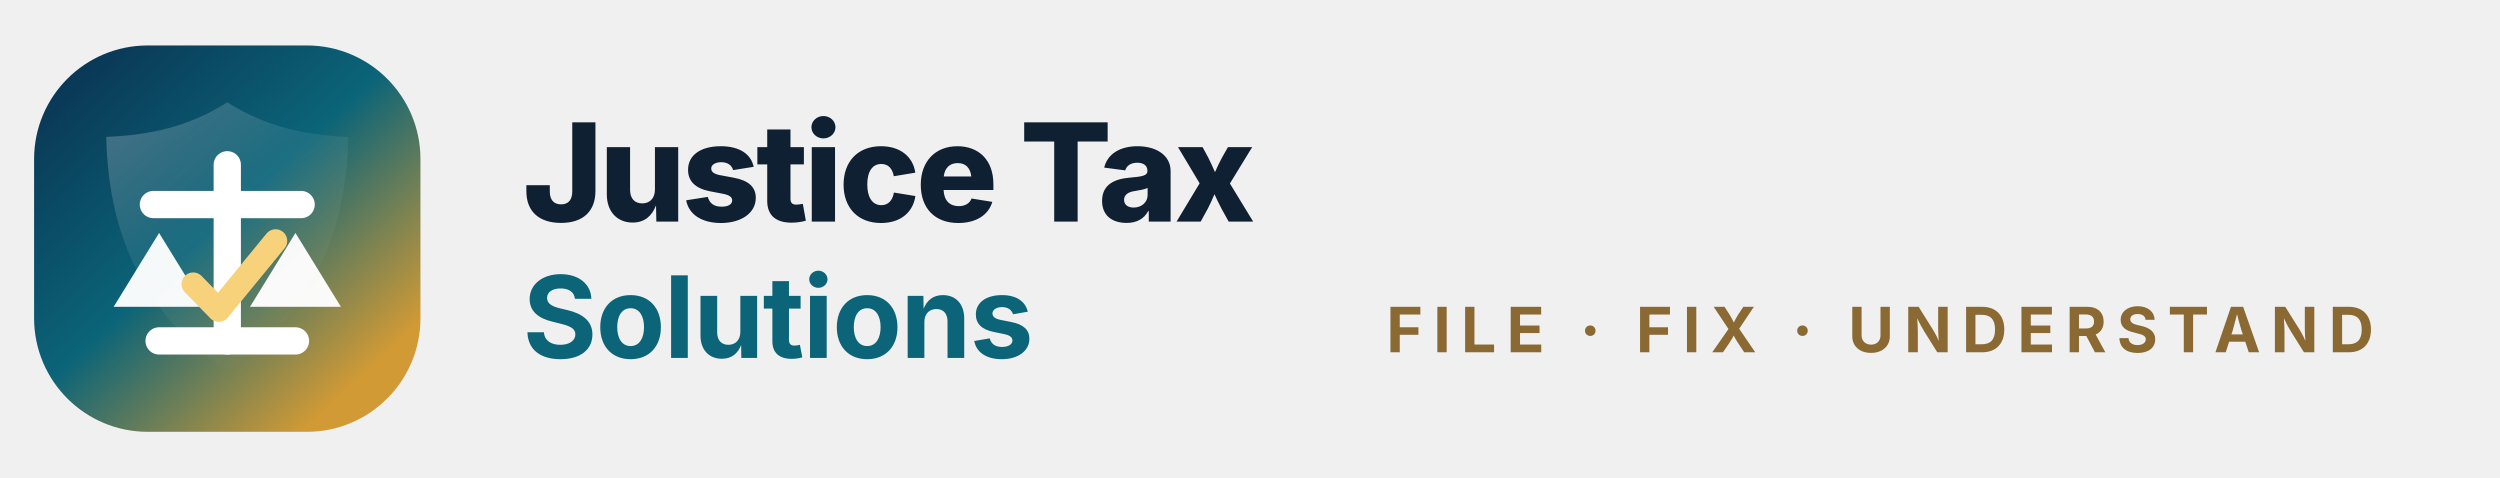
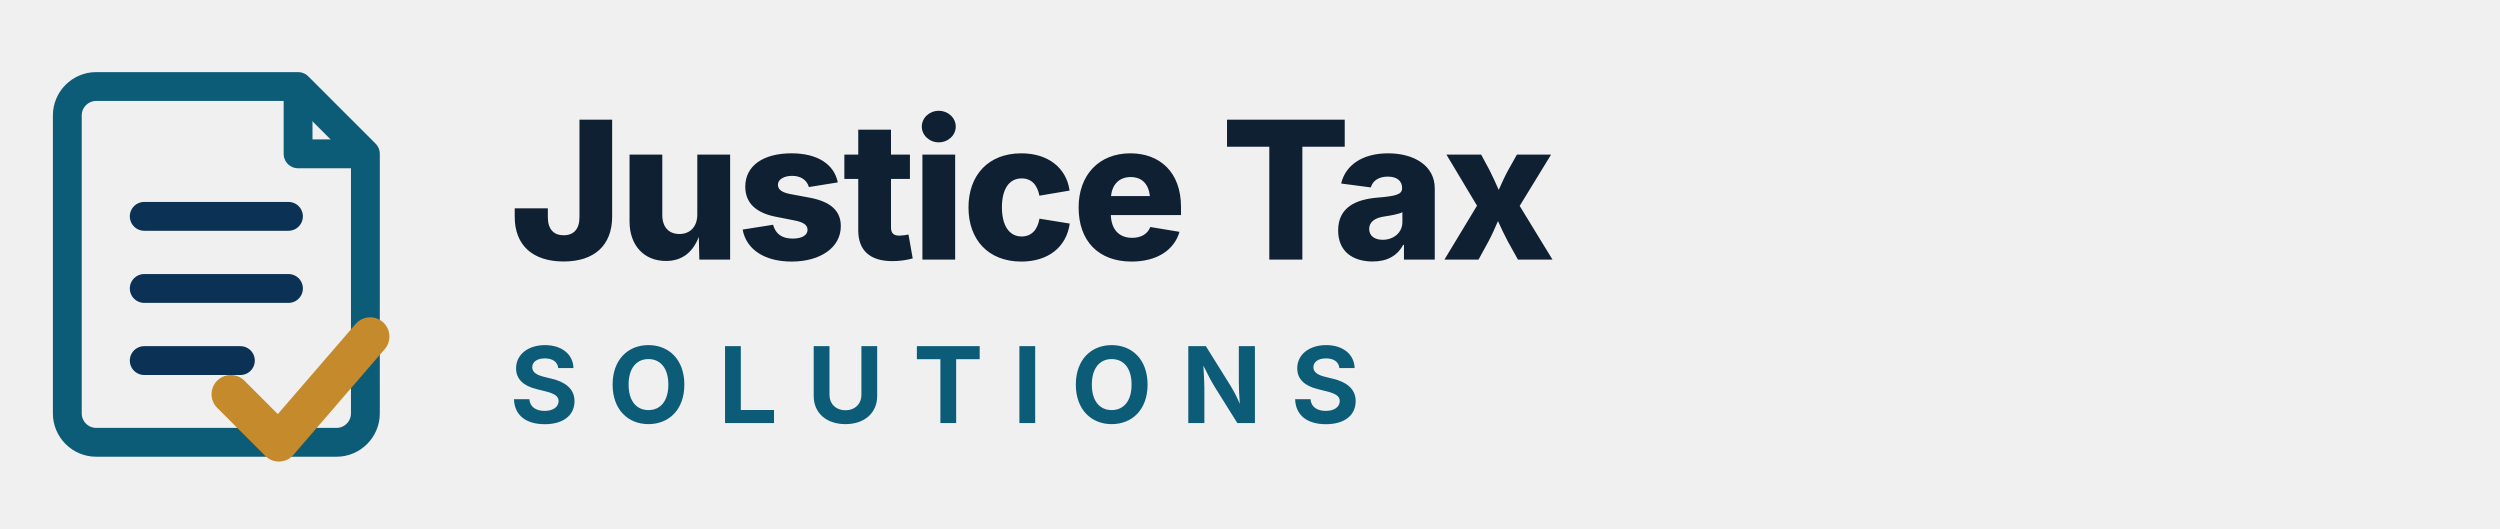
- <svg xmlns="http://www.w3.org/2000/svg" viewBox="0 0 440 84" role="img" aria-label="Justice Tax Solutions">
-   <defs>
-     <linearGradient id="shield" x1="8" y1="6" x2="64" y2="66" gradientUnits="userSpaceOnUse">
-       <stop stop-color="#092E4E" />
-       <stop offset="0.55" stop-color="#0B6478" />
-       <stop offset="1" stop-color="#D19A35" />
-     </linearGradient>
-     <linearGradient id="shine" x1="16" y1="10" x2="54" y2="60" gradientUnits="userSpaceOnUse">
-       <stop stop-color="#FFFFFF" stop-opacity=".32" />
-       <stop offset=".52" stop-color="#FFFFFF" stop-opacity=".08" />
-       <stop offset="1" stop-color="#FFFFFF" stop-opacity="0" />
-     </linearGradient>
-   </defs>
-   <rect x="6" y="8" width="68" height="68" rx="20" fill="url(#shield)" />
-   <path d="M40 18c7.2 4.6 14.4 5.8 21.3 6.1-.4 19.5-8.4 32.5-21.3 41.2C27.1 56.6 19.1 43.6 18.7 24.1c6.9-.3 14.1-1.5 21.3-6.1Z" fill="url(#shine)" />
-   <path d="M27 36h26" stroke="#fff" stroke-width="4.8" stroke-linecap="round" />
-   <path d="M40 29v31" stroke="#fff" stroke-width="4.8" stroke-linecap="round" />
-   <path d="M28 60h24" stroke="#fff" stroke-width="4.8" stroke-linecap="round" />
-   <path d="M28 41l-8 13h16l-8-13Z" fill="#fff" opacity=".96" />
-   <path d="M52 41l-8 13h16l-8-13Z" fill="#fff" opacity=".96" />
-   <path d="M34 50l4.5 4.6 10-12.2" fill="none" stroke="#F8D27A" stroke-width="4.1" stroke-linecap="round" stroke-linejoin="round" />
-   <text x="92" y="39" font-family="Inter, ui-sans-serif, Arial, sans-serif" font-size="24" font-weight="830" fill="#102033" letter-spacing="-.7">Justice Tax</text>
-   <text x="92" y="63" font-family="Inter, ui-sans-serif, Arial, sans-serif" font-size="20" font-weight="670" fill="#0B6478" letter-spacing="-.25">Solutions</text>
-   <text x="244" y="62" font-family="Inter, ui-sans-serif, Arial, sans-serif" font-size="11" font-weight="700" fill="#8A6932" letter-spacing="1.8">FILE · FIX · UNDERSTAND</text>
+ <svg xmlns="http://www.w3.org/2000/svg" viewBox="0 0 520 110" role="img" aria-label="Justice Tax Solutions logo">
+   <g transform="translate(2 10)">
+     <path d="M18 8h42l14 14v54c0 3.3-2.7 6-6 6H18c-3.3 0-6-2.7-6-6V14c0-3.3 2.7-6 6-6Z" fill="none" stroke="#0C5C78" stroke-width="6" stroke-linejoin="round" />
+     <path d="M60 8v14h14" fill="none" stroke="#0C5C78" stroke-width="6" stroke-linejoin="round" />
+     <path d="M28 35h30" stroke="#0B3154" stroke-width="6" stroke-linecap="round" />
+     <path d="M28 50h30" stroke="#0B3154" stroke-width="6" stroke-linecap="round" />
+     <path d="M28 65h20" stroke="#0B3154" stroke-width="6" stroke-linecap="round" />
+     <path d="M46 72l10 10 19-22" fill="none" stroke="#C58A2B" stroke-width="8" stroke-linecap="round" stroke-linejoin="round" />
+   </g>
+   <text x="106" y="54" font-family="Inter, ui-sans-serif, Arial, sans-serif" font-size="40" font-weight="820" fill="#102033" letter-spacing="-.9">Justice Tax</text>
+   <text x="106" y="88" font-family="Inter, ui-sans-serif, Arial, sans-serif" font-size="22" font-weight="720" fill="#0C5C78" letter-spacing="6">SOLUTIONS</text>
</svg>
